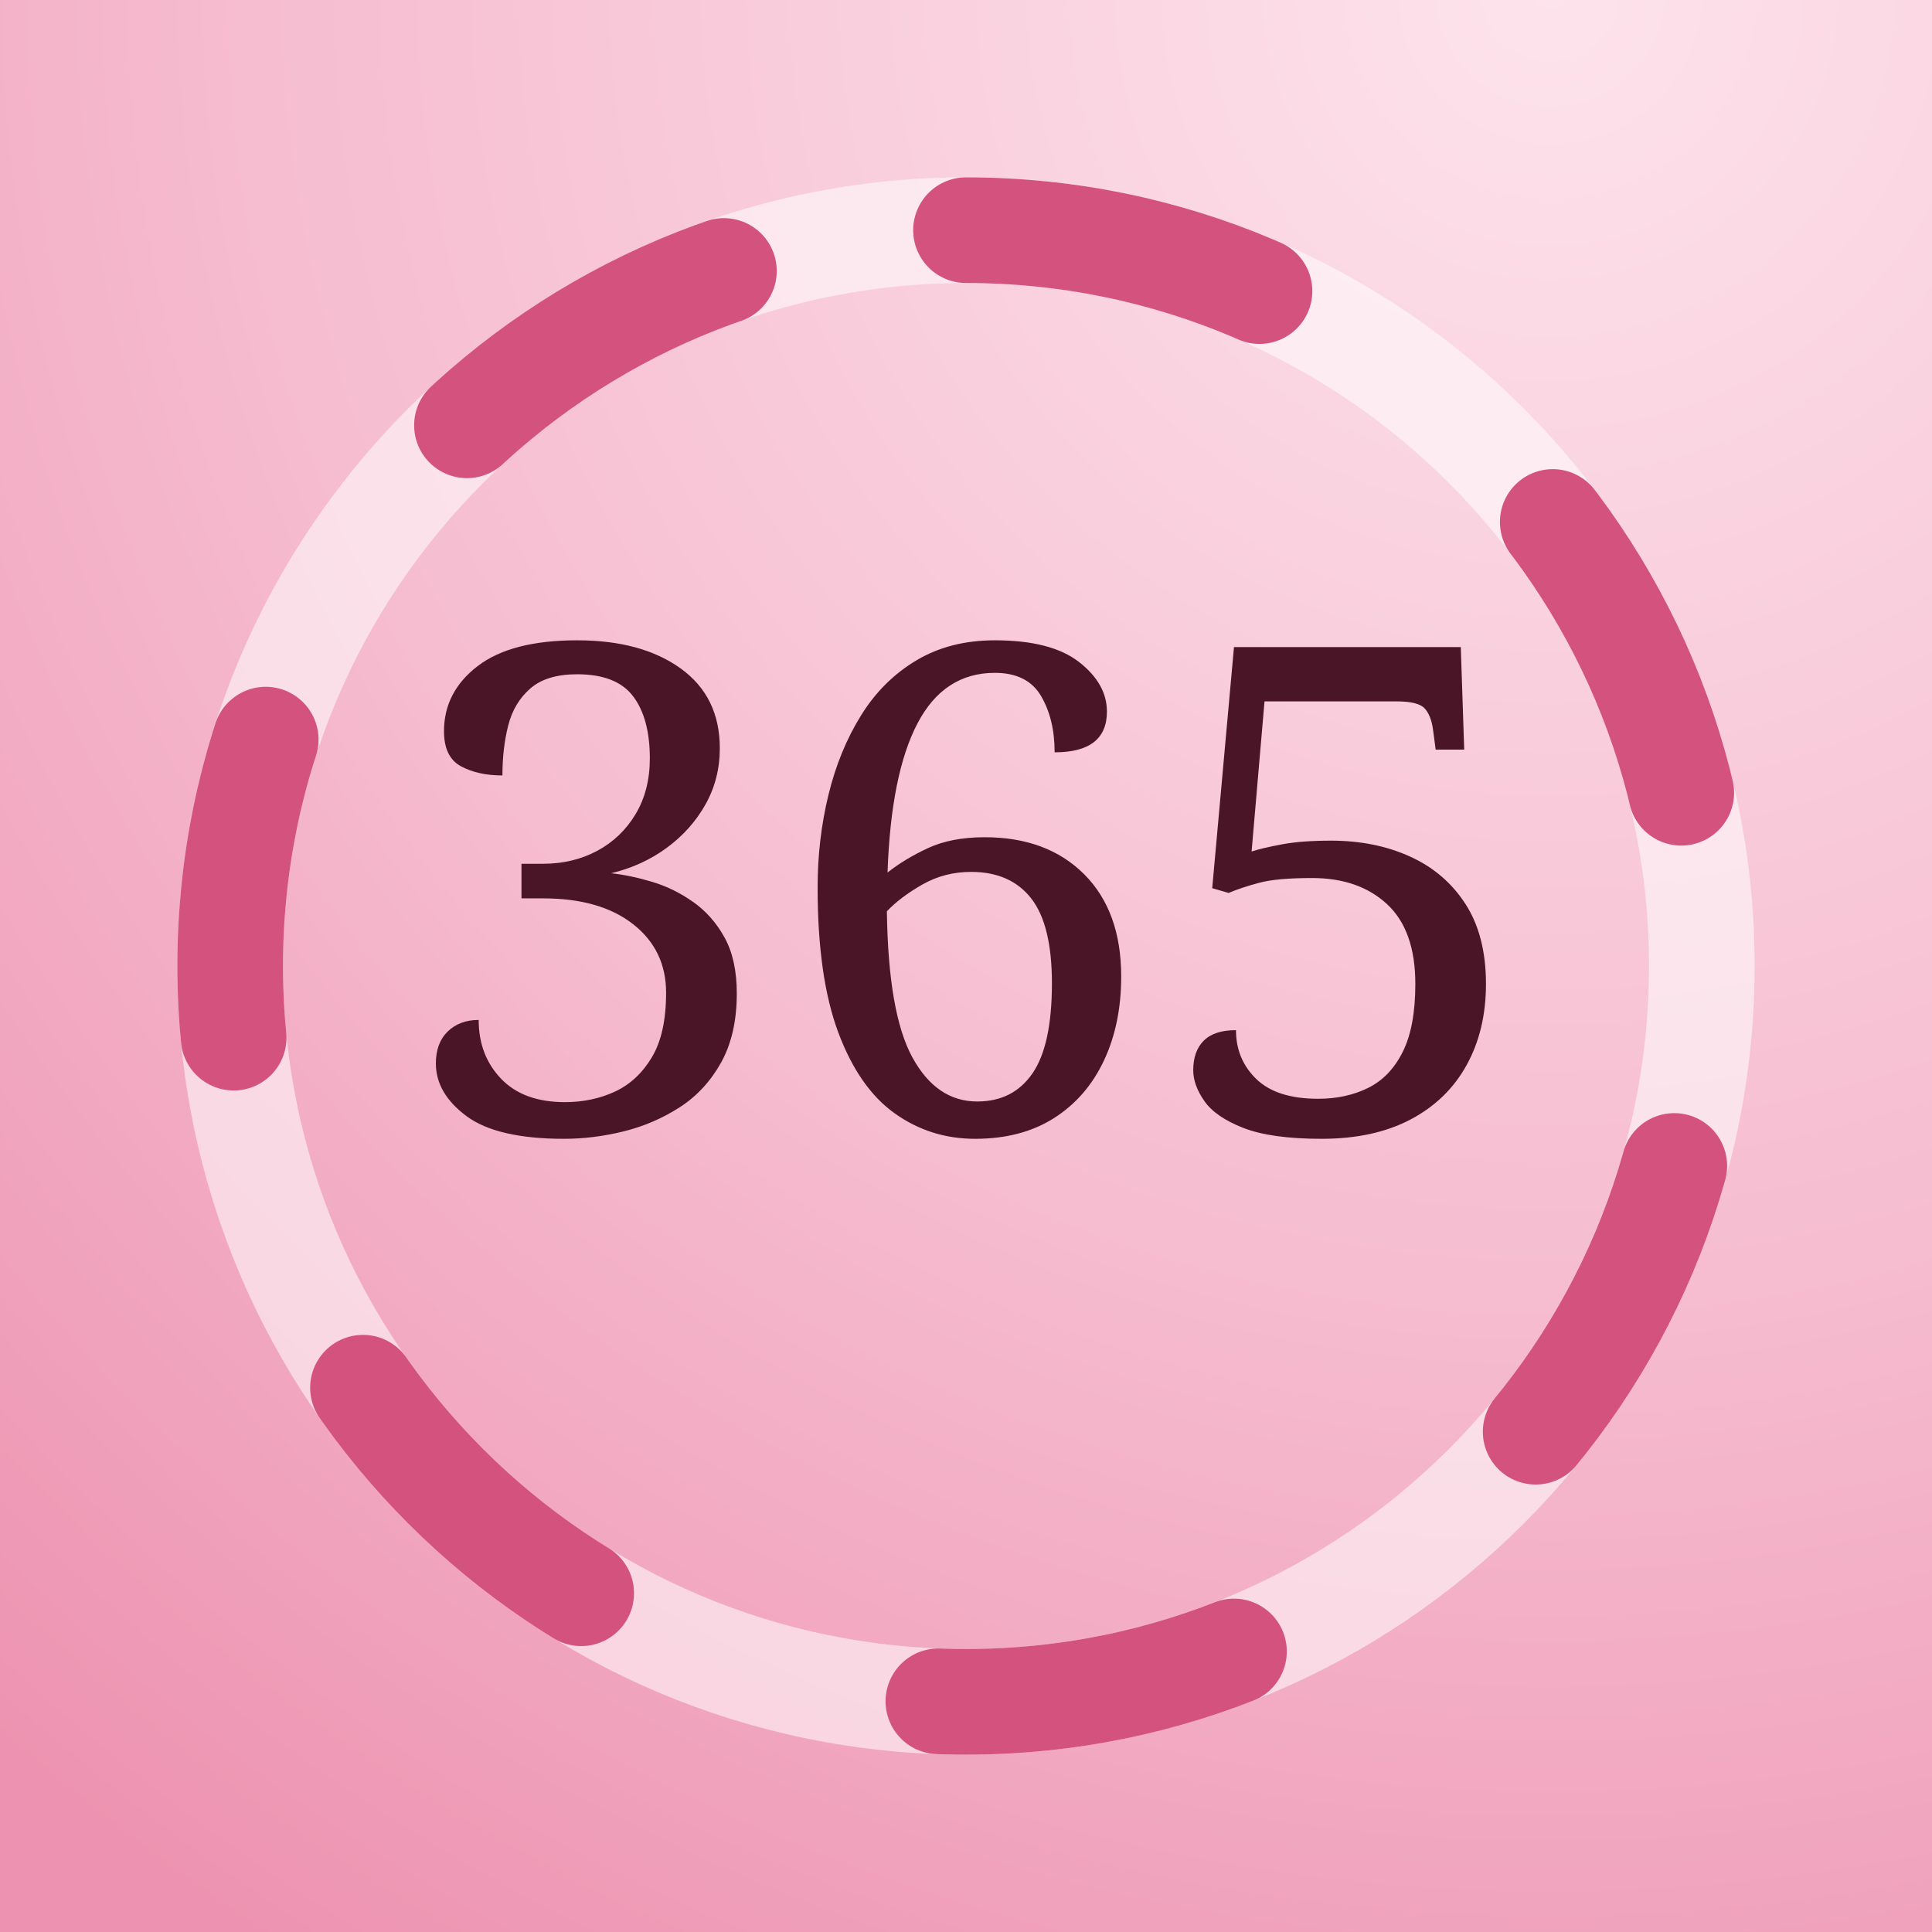
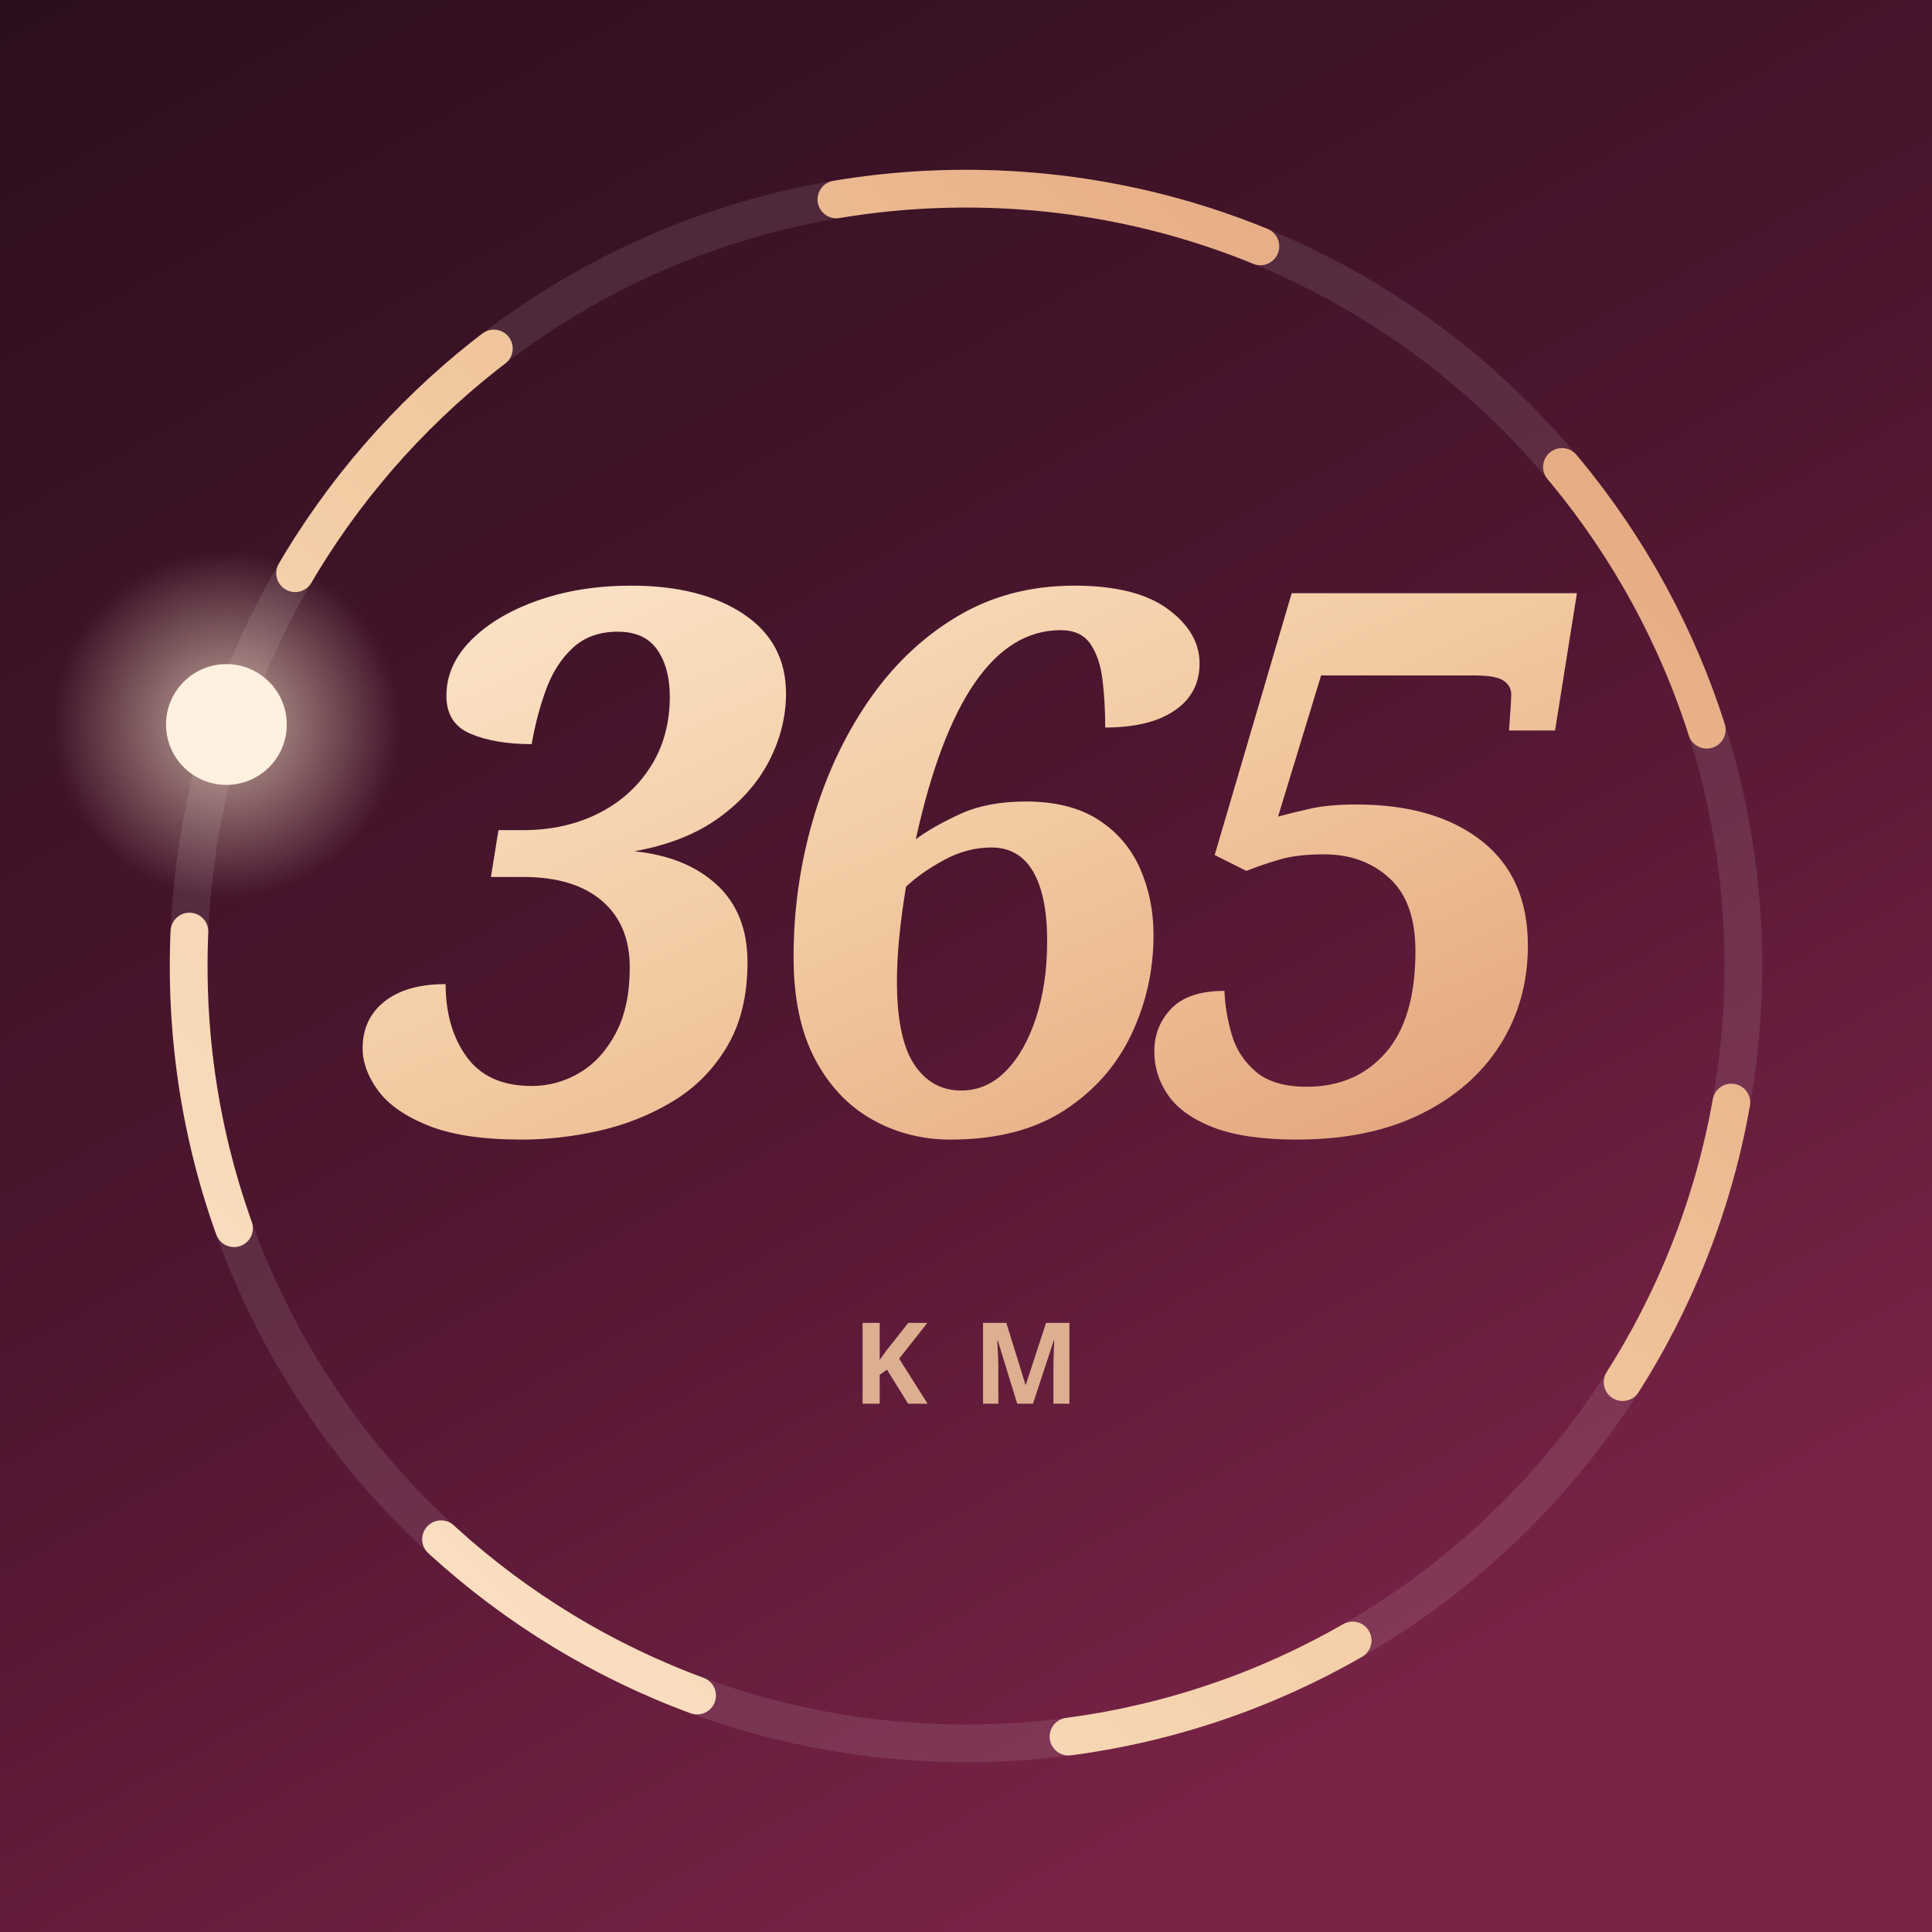
<svg xmlns="http://www.w3.org/2000/svg" viewBox="0 0 512 512">
  <defs>
-     <radialGradient id="g" cx="80%" cy="0%" r="120%">
-       <stop offset="0" stop-color="#FDE3EC" />
-       <stop offset=".55" stop-color="#F6BDD0" />
-       <stop offset="1" stop-color="#ED93B1" />
+     <linearGradient id="bg" x1="0" y1="0" x2=".55" y2="1">
+       <stop offset="0" stop-color="#2B0F1D" />
+       <stop offset=".55" stop-color="#4E1630" />
+       <stop offset="1" stop-color="#7A2347" />
+     </linearGradient>
+     <linearGradient id="gold" x1="0" y1="0" x2="1" y2="1">
+       <stop offset="0" stop-color="#FCE6CC" />
+       <stop offset=".5" stop-color="#F2C9A0" />
+       <stop offset="1" stop-color="#E2A27A" />
+     </linearGradient>
+     <radialGradient id="halo">
+       <stop offset="0" stop-color="#FCE6CC" stop-opacity=".7" />
+       <stop offset="1" stop-color="#FCE6CC" stop-opacity="0" />
    </radialGradient>
  </defs>
-   <rect width="512" height="512" fill="url(#g)" />
-   <circle cx="256" cy="256" r="195" fill="none" stroke="#FFFFFF" stroke-opacity=".55" stroke-width="28" />
-   <circle cx="256" cy="256" r="195" fill="none" stroke="#D4537E" stroke-width="28" stroke-linecap="round" pathLength="100" stroke-dasharray="80 100" transform="rotate(-90 256 256)" />
-   <text x="256" y="300" text-anchor="middle" font-family="Fraunces, Georgia, serif" font-weight="500" font-size="180" fill="#4B1528">365</text>
+   <rect width="512" height="512" fill="url(#bg)" />
+   <circle cx="256" cy="256" r="206" fill="none" stroke="#FFFFFF" stroke-opacity=".1" stroke-width="10" />
+   <circle cx="256" cy="256" r="206" fill="none" stroke="url(#gold)" stroke-width="10" stroke-linecap="round" pathLength="100" stroke-dasharray="80 100" transform="rotate(-90 256 256)" />
+   <circle cx="60" cy="192" r="46" fill="url(#halo)" />
+   <circle cx="60" cy="192" r="16" fill="#FFF1DF" />
+   <text x="256" y="300" text-anchor="middle" font-family="Fraunces, Georgia, serif" font-style="italic" font-weight="600" font-size="200" fill="url(#gold)" letter-spacing="-8">365</text>
+   <text x="256" y="372" text-anchor="middle" font-family="Quicksand, sans-serif" font-weight="700" font-size="30" fill="#F2C9A0" fill-opacity=".85" letter-spacing="12">KM</text>
</svg>
